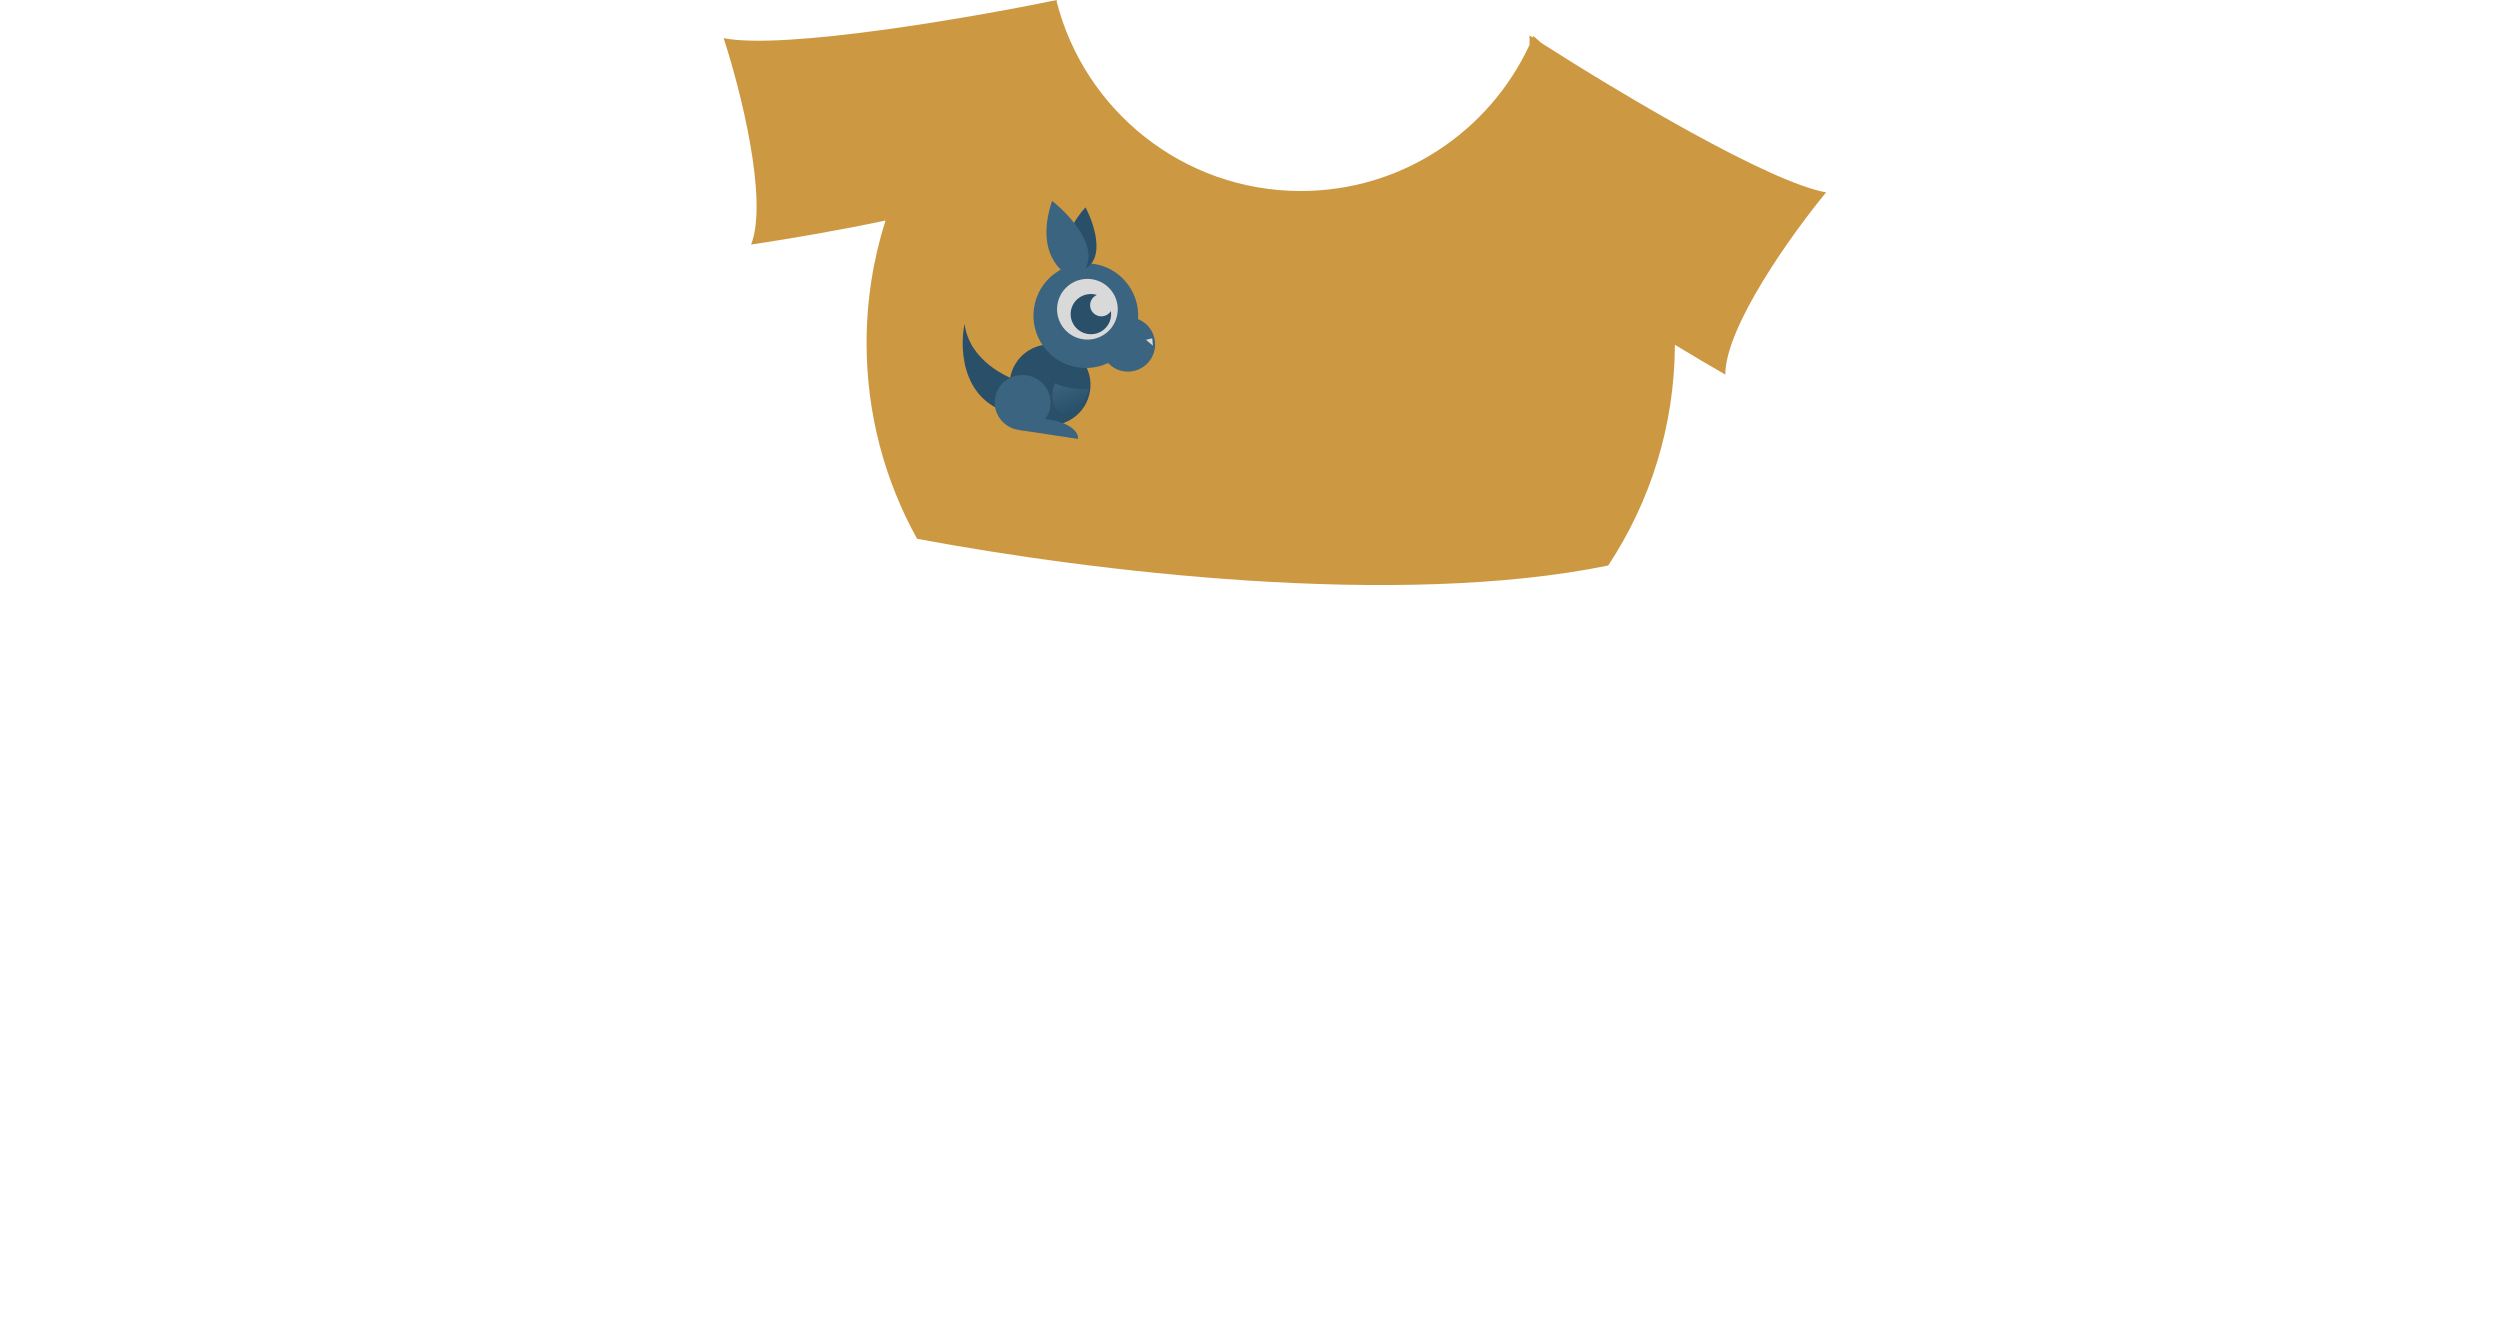
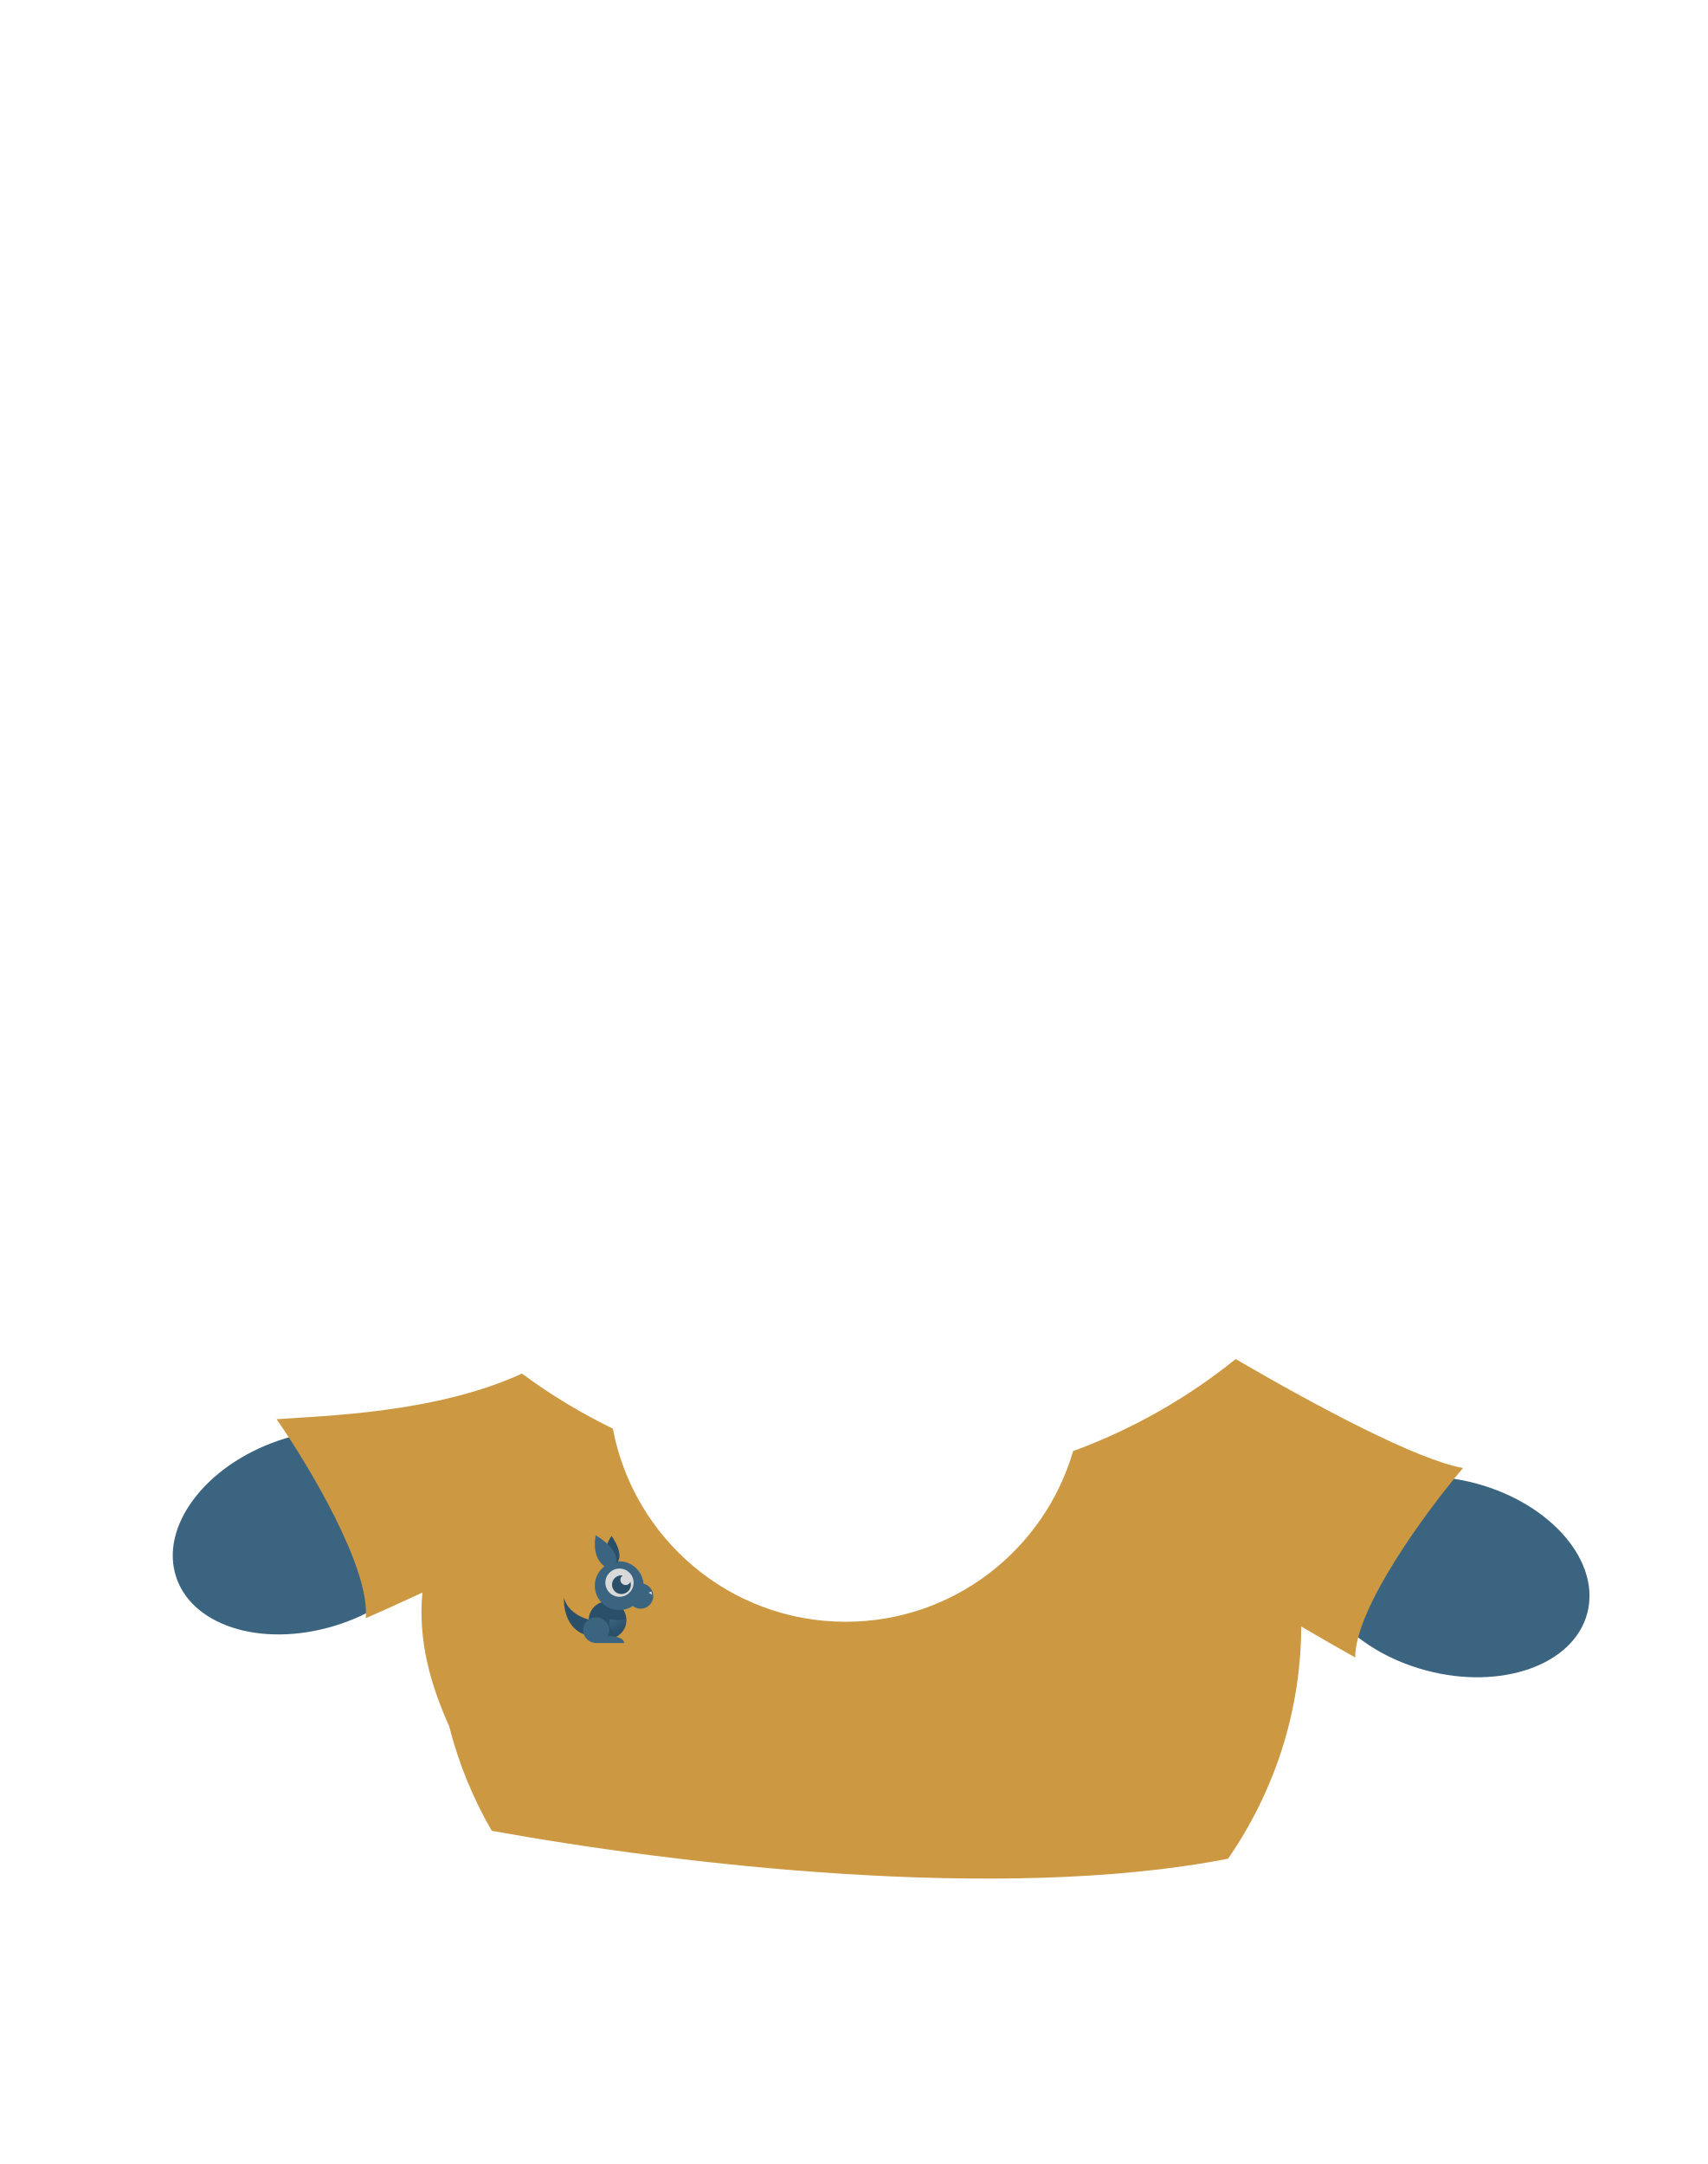
- <svg xmlns="http://www.w3.org/2000/svg" width="133" height="71" viewBox="0 0 127 161" fill="none">
-   <path d="M40.163 0.146C43.505 13.306 55.428 23.042 69.627 23.042C81.856 23.042 92.397 15.819 97.222 5.408V4.268C97.35 4.351 97.482 4.434 97.615 4.521C97.64 4.461 97.667 4.403 97.691 4.344C98.015 4.621 98.334 4.902 98.65 5.187C108.06 11.208 126.073 21.966 133 23.209C128.947 28.12 120.84 39.391 120.84 45.19C119.109 44.197 116.999 42.953 114.759 41.595C114.718 51.431 111.762 60.577 106.713 68.221C94.001 70.823 78.371 71.015 63.177 70.03C48.4 69.073 34.08 67.006 23.338 64.998C19.458 58.003 17.246 49.956 17.246 41.391C17.246 36.234 18.047 31.264 19.531 26.6C13.946 27.791 7.588 28.865 3.314 29.504C5.428 24.103 1.985 10.653 0 4.603C7.272 6.041 29.844 2.134 40.221 0L40.163 0.146Z" fill="#CD9842" />
-   <path d="M29.066 39.048C29.605 43.414 34.054 45.605 36.211 46.155L35.777 50.086C28.81 49.13 28.4 42.329 29.066 39.048Z" fill="#294F69" />
-   <circle cx="39.377" cy="46.426" r="4.883" transform="rotate(8.63379 39.3775 46.4261)" fill="#294F69" />
-   <circle cx="43.695" cy="38.076" r="6.319" transform="rotate(8.63379 43.695 38.076)" fill="#3B6480" />
-   <circle cx="48.773" cy="41.546" r="3.282" transform="rotate(15.9561 48.7728 41.5457)" fill="#3B6480" />
-   <path d="M42.674 32.739C41.563 31.726 40.205 28.764 43.66 25.017C44.848 27.283 46.315 32 42.674 32.739Z" fill="#294F69" />
-   <path d="M42.463 33.676C40.657 33.078 37.561 30.352 39.627 24.24C42.168 26.249 46.292 30.948 42.463 33.676Z" fill="#3B6480" />
-   <ellipse cx="36.074" cy="48.568" rx="3.374" ry="3.331" transform="rotate(8.63379 36.0736 48.5677)" fill="#3B6480" />
-   <path d="M42.745 52.95C42.816 52.481 42.506 51.975 41.884 51.541C41.262 51.108 40.378 50.783 39.427 50.638C38.476 50.494 37.536 50.542 36.813 50.771C36.091 51 35.645 51.393 35.573 51.861L39.159 52.406L42.745 52.95Z" fill="#3B6480" />
-   <path d="M39.987 46.228C41.59 47.021 43.401 46.975 44.106 46.853C43.309 49.638 42.072 50.176 41.553 50.097C39.137 49.73 39.502 47.365 39.987 46.228Z" fill="url(#paint0_linear_589_2623)" />
-   <ellipse cx="43.885" cy="37.306" rx="3.662" ry="3.662" transform="rotate(8.63379 43.8852 37.306)" fill="#D9D9D9" />
-   <path d="M46.718 38.263C46.517 39.586 45.273 40.494 43.94 40.292C42.607 40.09 41.69 38.853 41.891 37.53C42.091 36.206 43.335 35.298 44.668 35.5C46.001 35.703 46.919 36.939 46.718 38.263Z" fill="#294F69" />
-   <path d="M46.907 37.02C46.795 37.755 46.104 38.26 45.363 38.148C44.623 38.035 44.113 37.348 44.225 36.613C44.336 35.878 45.027 35.373 45.768 35.486C46.508 35.598 47.018 36.285 46.907 37.02Z" fill="#D9D9D9" />
-   <path d="M51.704 40.817L50.951 40.993L51.788 41.702L51.704 40.817Z" fill="#D9D9D9" />
-   <defs>
-     <linearGradient id="paint0_linear_589_2623" x1="40.078" y1="46.242" x2="41.589" y2="50.019" gradientUnits="userSpaceOnUse">
-       <stop stop-color="#3B6480" />
-       <stop offset="1" stop-color="#294F69" />
+ <svg xmlns="http://www.w3.org/2000/svg" version="1.1" id="Layer_1" x="0px" y="0px" width="127px" height="161px" viewBox="0 0 127 161" enable-background="new 0 0 127 161" xml:space="preserve">
+   <g display="none">
+     <path display="inline" fill="#294F69" d="M0.645,94.852c6.146,21.927,30.596,29.688,42.053,30.826l0.833,20.456   C7.164,146.655-0.213,112.163,0.645,94.852z" />
+     <ellipse display="inline" fill="#3B6480" cx="88.876" cy="134.111" rx="17.731" ry="17.528" />
+     <path display="inline" fill="#3B6480" d="M127,151.642c0-2.496-2.008-4.888-5.583-6.652c-3.575-1.764-8.424-2.754-13.479-2.754   s-9.904,0.99-13.479,2.754c-3.574,1.765-5.584,4.156-5.584,6.652h19.063H127z" />
+     <ellipse display="inline" fill="#3B6480" cx="38.125" cy="134.112" rx="17.732" ry="17.528" />
+     <path display="inline" fill="#3B6480" d="M0,151.642c0-2.496,2.008-4.888,5.583-6.652c3.575-1.764,8.423-2.754,13.479-2.754   s9.904,0.99,13.479,2.754c3.575,1.765,5.583,4.156,5.583,6.652H19.062H0z" />
+     <ellipse display="inline" fill="#294F69" cx="64.676" cy="120.704" rx="31.75" ry="31.783" />
+     <path display="inline" fill="#3B6480" d="M46.399,38.892C38.72,37.577,24.515,28.438,29.122,2.4   C40.64,8.975,60.221,25.479,46.399,38.892z" />
+     <path display="inline" fill="#3B6480" d="M81.189,36.538c7.678-1.315,21.883-10.455,17.276-36.492   C86.947,6.621,67.367,23.125,81.189,36.538z" />
+     <ellipse display="inline" fill="#3B6480" cx="64.676" cy="70.086" rx="42.334" ry="40.612" />
+     <linearGradient id="SVGID_1_" gradientUnits="userSpaceOnUse" x1="62.927" y1="75.309" x2="62.927" y2="39.995" gradientTransform="matrix(1 0 0 -1 -0.0151 160.6992)">
+       <stop offset="0" style="stop-color:#3B6480" />
+       <stop offset="1" style="stop-color:#294F69" />
    </linearGradient>
-   </defs>
+     <ellipse display="inline" fill="url(#SVGID_1_)" cx="62.912" cy="103.047" rx="17.639" ry="17.657" />
+     <path display="inline" fill="#D9D9D9" d="M62.618,101.868l-5.347-6.62h10.693L62.618,101.868z" />
+     <ellipse display="inline" fill="#D9D9D9" cx="91.723" cy="72.44" rx="20.578" ry="20.6" />
+     <path display="inline" fill="#294F69" d="M107.009,73.009c0,8.463-6.844,15.323-15.286,15.323c-8.443,0-15.287-6.86-15.287-15.323   c0-8.464,6.844-15.325,15.287-15.325C100.165,57.684,107.009,64.545,107.009,73.009z" />
+     <path display="inline" fill="#D9D9D9" d="M107.009,65.063c0,4.702-3.802,8.513-8.492,8.513s-8.493-3.811-8.493-8.513   c0-4.702,3.803-8.513,8.493-8.513S107.009,60.361,107.009,65.063z" />
+     <ellipse display="inline" fill="#D9D9D9" cx="35.866" cy="74.206" rx="20.579" ry="20.6" />
+     <path display="inline" fill="#294F69" d="M51.153,74.774c0,8.463-6.844,15.323-15.287,15.323c-8.442,0-15.287-6.86-15.287-15.323   c0-8.464,6.844-15.325,15.287-15.325C44.309,59.45,51.153,66.311,51.153,74.774z" />
+     <path display="inline" fill="#D9D9D9" d="M51.153,66.828c0,4.702-3.802,8.513-8.493,8.513s-8.493-3.811-8.493-8.513   c0-4.702,3.802-8.513,8.493-8.513S51.153,62.126,51.153,66.828z" />
+     <linearGradient id="SVGID_2_" gradientUnits="userSpaceOnUse" x1="50.966" y1="49.826" x2="74.194" y2="20.409" gradientTransform="matrix(1 0 0 -1 -0.0151 160.6992)">
+       <stop offset="0" style="stop-color:#3B6480" />
+       <stop offset="1" style="stop-color:#294F69" />
+     </linearGradient>
+     <path display="inline" fill="url(#SVGID_2_)" d="M39.992,119.526c17.957,11.771,38.441,4.904,46.438,0   c0,9.68-4.722,29.115-23.606,29.426C43.94,149.262,39.734,129.464,39.992,119.526z" />
+   </g>
+   <g>
+     <ellipse transform="matrix(0.9658 0.2591 -0.2591 0.9658 34.0866 -23.9607)" fill="#3B6480" cx="107.938" cy="117.326" rx="10.5" ry="7.2" />
+     <ellipse transform="matrix(0.9462 -0.3235 0.3235 0.9462 -35.6339 13.5864)" fill="#3B6480" cx="23.056" cy="113.992" rx="10.5" ry="7.2" />
+     <g>
+       <path fill="#CD9842" d="M91.922,101.114c-3.573,2.887-7.651,5.213-12.09,6.847c-2.142,7.335-8.899,12.697-16.92,12.697    c-8.618,0-15.782-6.191-17.322-14.37c-2.393-1.162-4.655-2.534-6.76-4.094c-6.449,2.965-14.824,3.134-18.251,3.396    c2.358,3.393,6.986,11.102,6.627,14.805c1.2-0.524,2.662-1.184,4.216-1.907c-0.329,3.565,0.596,6.827,1.987,9.929    c0.704,2.76,1.772,5.378,3.175,7.793c7.079,1.281,16.475,2.594,26.169,3.204c9.96,0.628,20.222,0.513,28.604-1.128    c3.415-4.943,5.418-10.883,5.446-17.276c1.478,0.87,2.869,1.667,4.013,2.305c0-3.721,5.349-10.948,8.022-14.098    C105.453,108.625,98.056,104.687,91.922,101.114z" />
+       <g>
+         <path fill="#294F69" d="M41.953,118.883c0.341,1.216,1.699,1.646,2.334,1.71l0.046,1.134     C42.315,121.756,41.905,119.843,41.953,118.883z" />
+         <ellipse fill="#294F69" cx="45.198" cy="120.533" rx="1.402" ry="1.402" />
+         <ellipse fill="#3B6480" cx="46.064" cy="117.976" rx="1.814" ry="1.814" />
+         <ellipse fill="#3B6480" cx="47.656" cy="118.742" rx="0.942" ry="0.942" />
+         <path fill="#294F69" d="M45.545,116.506c-0.36-0.24-0.872-1.022-0.054-2.235C45.926,114.863,46.547,116.139,45.545,116.506z" />
+         <path fill="#3B6480" d="M45.525,116.78c-0.538-0.092-1.536-0.731-1.212-2.556C45.122,114.685,46.495,115.841,45.525,116.78z" />
+         <ellipse fill="#3B6480" cx="44.353" cy="121.283" rx="0.97" ry="0.957" />
+         <path fill="#3B6480" d="M46.436,122.239c0-0.137-0.109-0.267-0.305-0.362c-0.195-0.097-0.46-0.151-0.736-0.151     s-0.541,0.055-0.736,0.151c-0.195,0.096-0.305,0.226-0.305,0.362h1.042H46.436z" />
+         <linearGradient id="SVGID_3_" gradientUnits="userSpaceOnUse" x1="45.687" y1="40.415" x2="46.279" y2="39.406" gradientTransform="matrix(1 0 0 -1 -0.0151 160.6992)">
+           <stop offset="0" style="stop-color:#3B6480" />
+           <stop offset="1" style="stop-color:#294F69" />
+         </linearGradient>
+         <path fill="url(#SVGID_3_)" d="M45.363,120.45c0.489,0.156,1.002,0.064,1.197,0c-0.106,0.824-0.434,1.031-0.584,1.031     C45.272,121.481,45.274,120.793,45.363,120.45z" />
+         <ellipse fill="#D9D9D9" cx="46.085" cy="117.75" rx="1.051" ry="1.051" />
+         <path fill="#294F69" d="M46.931,117.898c0,0.385-0.314,0.696-0.702,0.696c-0.386,0-0.701-0.312-0.701-0.696     c0-0.384,0.314-0.694,0.701-0.694C46.616,117.204,46.931,117.515,46.931,117.898z" />
+         <path fill="#D9D9D9" d="M46.931,117.539c0,0.213-0.174,0.386-0.39,0.386c-0.214,0-0.39-0.173-0.39-0.386     c0-0.215,0.175-0.388,0.39-0.388C46.757,117.151,46.931,117.324,46.931,117.539z" />
+         <path fill="#D9D9D9" d="M48.457,118.409l-0.207,0.083l0.268,0.165L48.457,118.409z" />
+       </g>
+     </g>
+   </g>
</svg>
